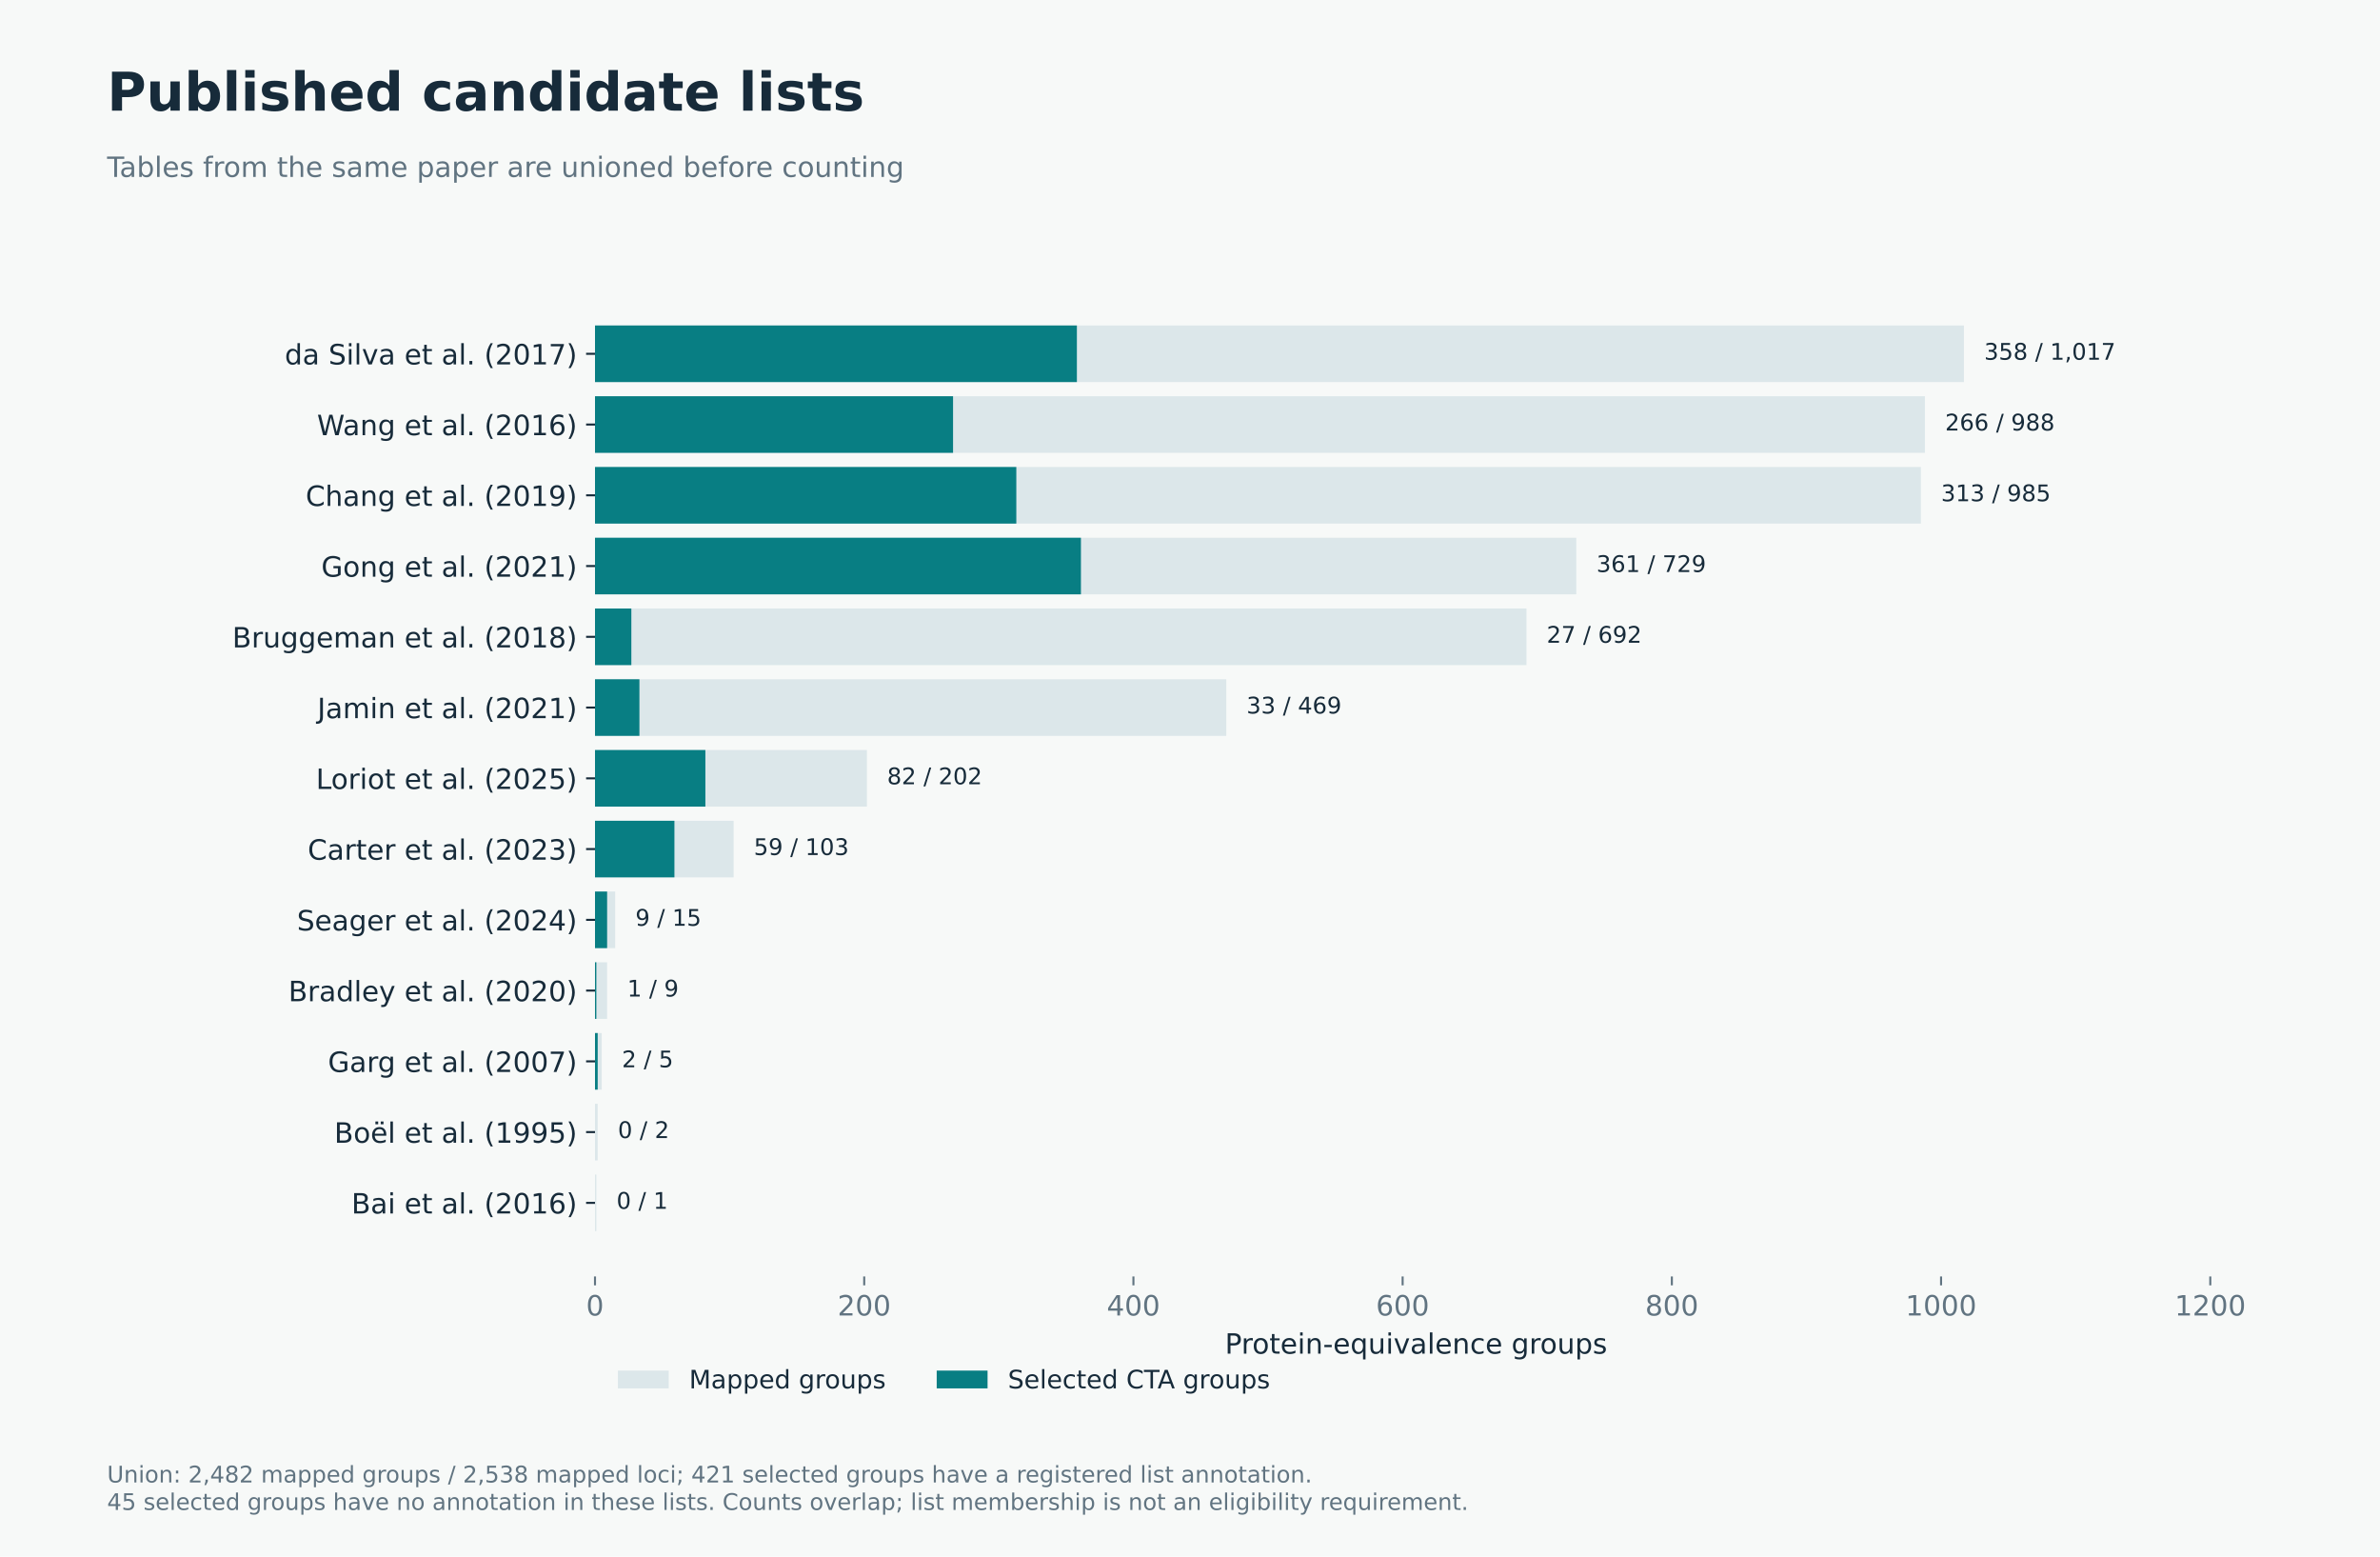
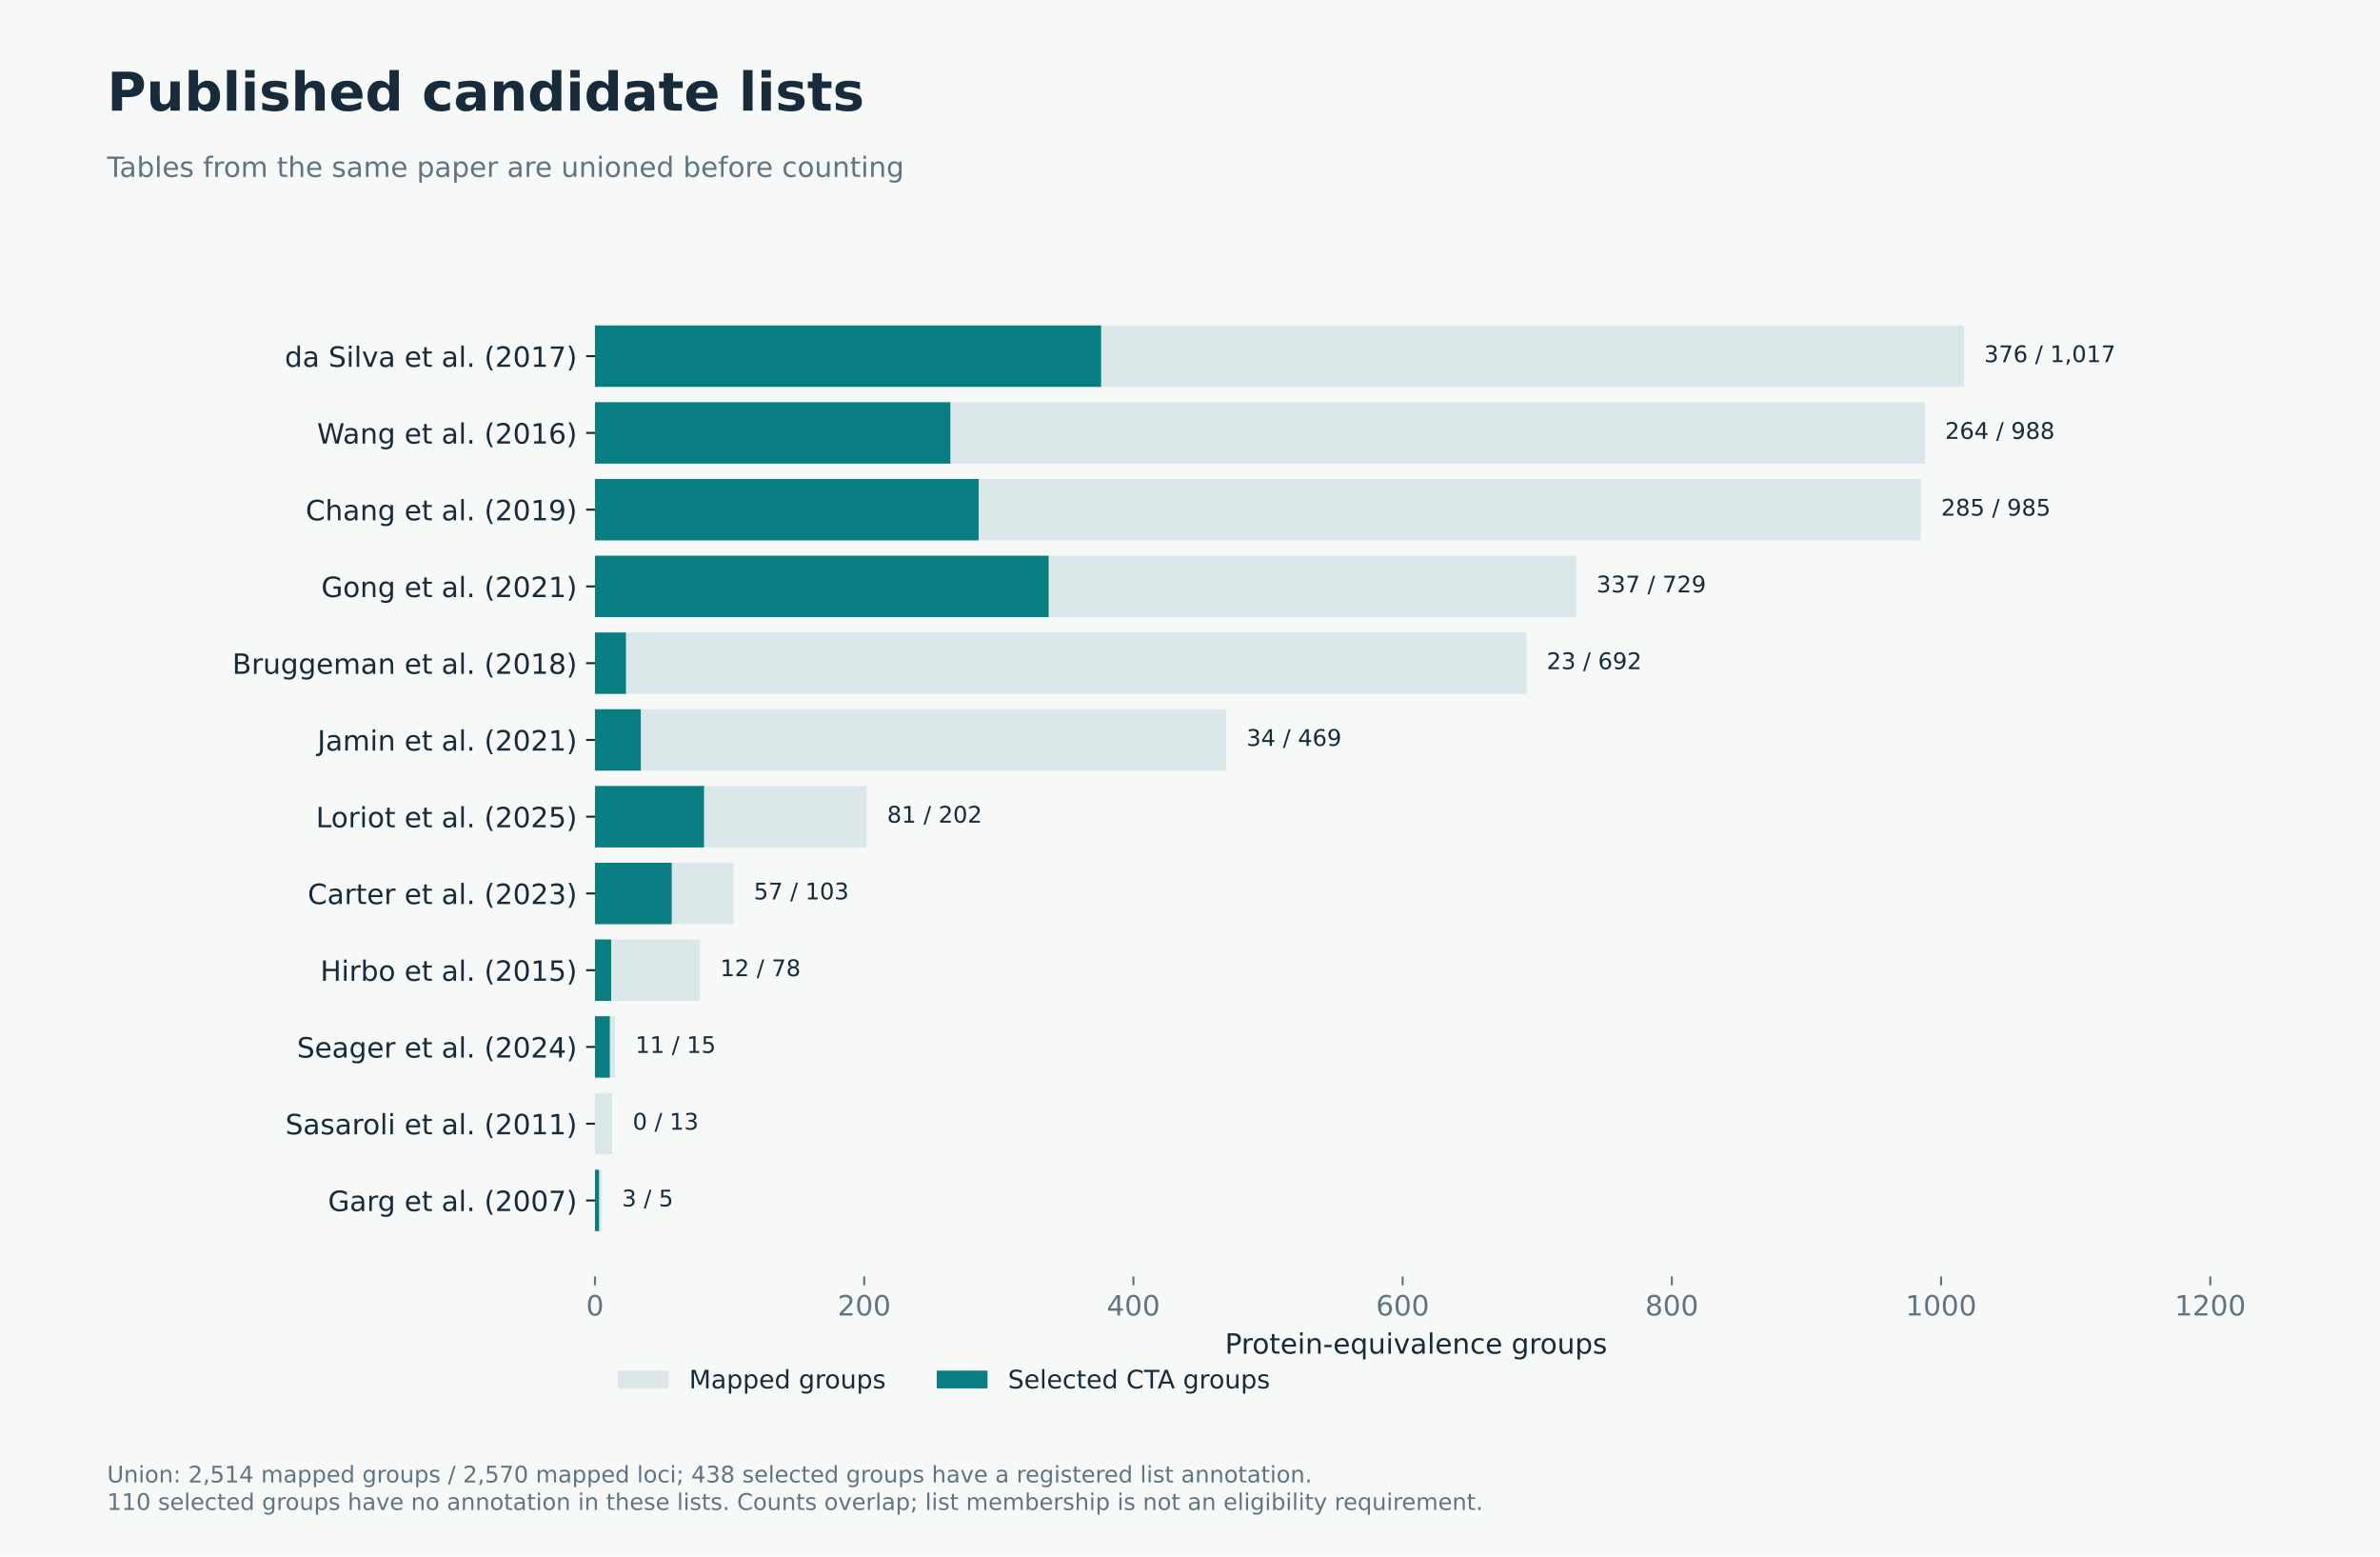
<svg xmlns="http://www.w3.org/2000/svg" xmlns:xlink="http://www.w3.org/1999/xlink" width="936pt" height="612pt" viewBox="0 0 936 612" version="1.1">
  <defs>
    <style type="text/css">*{stroke-linejoin: round; stroke-linecap: butt}</style>
  </defs>
  <g id="figure_1">
    <g id="patch_1">
      <path d="M 0 612  L 936 612  L 936 0  L 0 0  z " style="fill: #f7f9f8" />
    </g>
    <g id="axes_1">
      <g id="patch_2">
        <path d="M 234 501.84  L 879.84 501.84  L 879.84 110.16  L 234 110.16  z " style="fill: #f7f9f8" />
      </g>
      <g id="patch_3">
-         <path d="M 234 127.964  L 772.376 127.964  L 772.376 150.218  L 234 150.218  z " clip-path="url(#pf9a73abfc8)" style="fill: #dce7ea" />
+         <path d="M 234 127.964  L 772.376 127.964  L 772.376 152.104  L 234 152.104  z " clip-path="url(#pf9a73abfc8)" style="fill: #dce7ea" />
      </g>
      <g id="patch_4">
-         <path d="M 234 155.782  L 757.025 155.782  L 757.025 178.036  L 234 178.036  z " clip-path="url(#pf9a73abfc8)" style="fill: #dce7ea" />
+         <path d="M 234 158.139  L 757.025 158.139  L 757.025 182.28  L 234 182.28  z " clip-path="url(#pf9a73abfc8)" style="fill: #dce7ea" />
      </g>
      <g id="patch_5">
-         <path d="M 234 183.6  L 755.436 183.6  L 755.436 205.855  L 234 205.855  z " clip-path="url(#pf9a73abfc8)" style="fill: #dce7ea" />
+         <path d="M 234 188.315  L 755.436 188.315  L 755.436 212.455  L 234 212.455  z " clip-path="url(#pf9a73abfc8)" style="fill: #dce7ea" />
      </g>
      <g id="patch_6">
-         <path d="M 234 211.418  L 619.916 211.418  L 619.916 233.673  L 234 233.673  z " clip-path="url(#pf9a73abfc8)" style="fill: #dce7ea" />
+         <path d="M 234 218.491  L 619.916 218.491  L 619.916 242.631  L 234 242.631  z " clip-path="url(#pf9a73abfc8)" style="fill: #dce7ea" />
      </g>
      <g id="patch_7">
-         <path d="M 234 239.236  L 600.329 239.236  L 600.329 261.491  L 234 261.491  z " clip-path="url(#pf9a73abfc8)" style="fill: #dce7ea" />
+         <path d="M 234 248.666  L 600.329 248.666  L 600.329 272.807  L 234 272.807  z " clip-path="url(#pf9a73abfc8)" style="fill: #dce7ea" />
      </g>
      <g id="patch_8">
-         <path d="M 234 267.055  L 482.278 267.055  L 482.278 289.309  L 234 289.309  z " clip-path="url(#pf9a73abfc8)" style="fill: #dce7ea" />
+         <path d="M 234 278.842  L 482.278 278.842  L 482.278 302.982  L 234 302.982  z " clip-path="url(#pf9a73abfc8)" style="fill: #dce7ea" />
      </g>
      <g id="patch_9">
-         <path d="M 234 294.873  L 340.934 294.873  L 340.934 317.127  L 234 317.127  z " clip-path="url(#pf9a73abfc8)" style="fill: #dce7ea" />
+         <path d="M 234 309.018  L 340.934 309.018  L 340.934 333.158  L 234 333.158  z " clip-path="url(#pf9a73abfc8)" style="fill: #dce7ea" />
      </g>
      <g id="patch_10">
-         <path d="M 234 322.691  L 288.526 322.691  L 288.526 344.945  L 234 344.945  z " clip-path="url(#pf9a73abfc8)" style="fill: #dce7ea" />
+         <path d="M 234 339.193  L 288.526 339.193  L 288.526 363.334  L 234 363.334  z " clip-path="url(#pf9a73abfc8)" style="fill: #dce7ea" />
      </g>
      <g id="patch_11">
-         <path d="M 234 350.509  L 241.941 350.509  L 241.941 372.764  L 234 372.764  z " clip-path="url(#pf9a73abfc8)" style="fill: #dce7ea" />
+         <path d="M 234 369.369  L 275.291 369.369  L 275.291 393.509  L 234 393.509  z " clip-path="url(#pf9a73abfc8)" style="fill: #dce7ea" />
      </g>
      <g id="patch_12">
-         <path d="M 234 378.327  L 238.764 378.327  L 238.764 400.582  L 234 400.582  z " clip-path="url(#pf9a73abfc8)" style="fill: #dce7ea" />
+         <path d="M 234 399.545  L 241.941 399.545  L 241.941 423.685  L 234 423.685  z " clip-path="url(#pf9a73abfc8)" style="fill: #dce7ea" />
      </g>
      <g id="patch_13">
-         <path d="M 234 406.145  L 236.647 406.145  L 236.647 428.4  L 234 428.4  z " clip-path="url(#pf9a73abfc8)" style="fill: #dce7ea" />
+         <path d="M 234 429.72  L 240.882 429.72  L 240.882 453.861  L 234 453.861  z " clip-path="url(#pf9a73abfc8)" style="fill: #dce7ea" />
      </g>
      <g id="patch_14">
-         <path d="M 234 433.964  L 235.059 433.964  L 235.059 456.218  L 234 456.218  z " clip-path="url(#pf9a73abfc8)" style="fill: #dce7ea" />
+         <path d="M 234 459.896  L 236.647 459.896  L 236.647 484.036  L 234 484.036  z " clip-path="url(#pf9a73abfc8)" style="fill: #dce7ea" />
      </g>
      <g id="patch_15">
-         <path d="M 234 461.782  L 234.529 461.782  L 234.529 484.036  L 234 484.036  z " clip-path="url(#pf9a73abfc8)" style="fill: #dce7ea" />
+         <path d="M 234 127.964  L 433.046 127.964  L 433.046 152.104  L 234 152.104  z " clip-path="url(#pf9a73abfc8)" style="fill: #087e83" />
      </g>
      <g id="patch_16">
-         <path d="M 234 127.964  L 423.517 127.964  L 423.517 150.218  L 234 150.218  z " clip-path="url(#pf9a73abfc8)" style="fill: #087e83" />
+         <path d="M 234 158.139  L 373.756 158.139  L 373.756 182.28  L 234 182.28  z " clip-path="url(#pf9a73abfc8)" style="fill: #087e83" />
      </g>
      <g id="patch_17">
-         <path d="M 234 155.782  L 374.814 155.782  L 374.814 178.036  L 234 178.036  z " clip-path="url(#pf9a73abfc8)" style="fill: #087e83" />
+         <path d="M 234 188.315  L 384.872 188.315  L 384.872 212.455  L 234 212.455  z " clip-path="url(#pf9a73abfc8)" style="fill: #087e83" />
      </g>
      <g id="patch_18">
-         <path d="M 234 183.6  L 399.695 183.6  L 399.695 205.855  L 234 205.855  z " clip-path="url(#pf9a73abfc8)" style="fill: #087e83" />
+         <path d="M 234 218.491  L 412.4 218.491  L 412.4 242.631  L 234 242.631  z " clip-path="url(#pf9a73abfc8)" style="fill: #087e83" />
      </g>
      <g id="patch_19">
-         <path d="M 234 211.418  L 425.105 211.418  L 425.105 233.673  L 234 233.673  z " clip-path="url(#pf9a73abfc8)" style="fill: #087e83" />
+         <path d="M 234 248.666  L 246.176 248.666  L 246.176 272.807  L 234 272.807  z " clip-path="url(#pf9a73abfc8)" style="fill: #087e83" />
      </g>
      <g id="patch_20">
-         <path d="M 234 239.236  L 248.293 239.236  L 248.293 261.491  L 234 261.491  z " clip-path="url(#pf9a73abfc8)" style="fill: #087e83" />
+         <path d="M 234 278.842  L 251.999 278.842  L 251.999 302.982  L 234 302.982  z " clip-path="url(#pf9a73abfc8)" style="fill: #087e83" />
      </g>
      <g id="patch_21">
-         <path d="M 234 267.055  L 251.469 267.055  L 251.469 289.309  L 234 289.309  z " clip-path="url(#pf9a73abfc8)" style="fill: #087e83" />
+         <path d="M 234 309.018  L 276.88 309.018  L 276.88 333.158  L 234 333.158  z " clip-path="url(#pf9a73abfc8)" style="fill: #087e83" />
      </g>
      <g id="patch_22">
-         <path d="M 234 294.873  L 277.409 294.873  L 277.409 317.127  L 234 317.127  z " clip-path="url(#pf9a73abfc8)" style="fill: #087e83" />
+         <path d="M 234 339.193  L 264.174 339.193  L 264.174 363.334  L 234 363.334  z " clip-path="url(#pf9a73abfc8)" style="fill: #087e83" />
      </g>
      <g id="patch_23">
-         <path d="M 234 322.691  L 265.233 322.691  L 265.233 344.945  L 234 344.945  z " clip-path="url(#pf9a73abfc8)" style="fill: #087e83" />
+         <path d="M 234 369.369  L 240.353 369.369  L 240.353 393.509  L 234 393.509  z " clip-path="url(#pf9a73abfc8)" style="fill: #087e83" />
      </g>
      <g id="patch_24">
-         <path d="M 234 350.509  L 238.764 350.509  L 238.764 372.764  L 234 372.764  z " clip-path="url(#pf9a73abfc8)" style="fill: #087e83" />
+         <path d="M 234 399.545  L 239.823 399.545  L 239.823 423.685  L 234 423.685  z " clip-path="url(#pf9a73abfc8)" style="fill: #087e83" />
      </g>
      <g id="patch_25">
-         <path d="M 234 378.327  L 234.529 378.327  L 234.529 400.582  L 234 400.582  z " clip-path="url(#pf9a73abfc8)" style="fill: #087e83" />
+         <path d="M 234 429.72  L 234 429.72  L 234 453.861  L 234 453.861  z " clip-path="url(#pf9a73abfc8)" style="fill: #087e83" />
      </g>
      <g id="patch_26">
-         <path d="M 234 406.145  L 235.059 406.145  L 235.059 428.4  L 234 428.4  z " clip-path="url(#pf9a73abfc8)" style="fill: #087e83" />
-       </g>
-       <g id="patch_27">
-         <path d="M 234 433.964  L 234 433.964  L 234 456.218  L 234 456.218  z " clip-path="url(#pf9a73abfc8)" style="fill: #087e83" />
-       </g>
-       <g id="patch_28">
-         <path d="M 234 461.782  L 234 461.782  L 234 484.036  L 234 484.036  z " clip-path="url(#pf9a73abfc8)" style="fill: #087e83" />
+         <path d="M 234 459.896  L 235.588 459.896  L 235.588 484.036  L 234 484.036  z " clip-path="url(#pf9a73abfc8)" style="fill: #087e83" />
      </g>
      <g id="matplotlib.axis_1">
        <g id="xtick_1">
          <g id="line2d_1">
            <defs>
              <path id="m81388877d2" d="M 0 0  L 0 3.5  " style="stroke: #617481; stroke-width: 0.8" />
            </defs>
            <g>
              <use xlink:href="#m81388877d2" x="234" y="501.84" style="fill: #617481; stroke: #617481; stroke-width: 0.8" />
            </g>
          </g>
          <g id="text_1">
            <text style="font-size: 11px; font-family: 'DejaVu Sans'; text-anchor: middle; fill: #617481" x="234" y="517.197" transform="rotate(-0 234 517.1974)">0</text>
          </g>
        </g>
        <g id="xtick_2">
          <g id="line2d_2">
            <g>
              <use xlink:href="#m81388877d2" x="339.875" y="501.84" style="fill: #617481; stroke: #617481; stroke-width: 0.8" />
            </g>
          </g>
          <g id="text_2">
            <text style="font-size: 11px; font-family: 'DejaVu Sans'; text-anchor: middle; fill: #617481" x="339.875" y="517.197" transform="rotate(-0 339.8754 517.1974)">200</text>
          </g>
        </g>
        <g id="xtick_3">
          <g id="line2d_3">
            <g>
              <use xlink:href="#m81388877d2" x="445.751" y="501.84" style="fill: #617481; stroke: #617481; stroke-width: 0.8" />
            </g>
          </g>
          <g id="text_3">
            <text style="font-size: 11px; font-family: 'DejaVu Sans'; text-anchor: middle; fill: #617481" x="445.751" y="517.197" transform="rotate(-0 445.7508 517.1974)">400</text>
          </g>
        </g>
        <g id="xtick_4">
          <g id="line2d_4">
            <g>
              <use xlink:href="#m81388877d2" x="551.626" y="501.84" style="fill: #617481; stroke: #617481; stroke-width: 0.8" />
            </g>
          </g>
          <g id="text_4">
            <text style="font-size: 11px; font-family: 'DejaVu Sans'; text-anchor: middle; fill: #617481" x="551.626" y="517.197" transform="rotate(-0 551.6262 517.1974)">600</text>
          </g>
        </g>
        <g id="xtick_5">
          <g id="line2d_5">
            <g>
              <use xlink:href="#m81388877d2" x="657.502" y="501.84" style="fill: #617481; stroke: #617481; stroke-width: 0.8" />
            </g>
          </g>
          <g id="text_5">
            <text style="font-size: 11px; font-family: 'DejaVu Sans'; text-anchor: middle; fill: #617481" x="657.502" y="517.197" transform="rotate(-0 657.5016 517.1974)">800</text>
          </g>
        </g>
        <g id="xtick_6">
          <g id="line2d_6">
            <g>
              <use xlink:href="#m81388877d2" x="763.377" y="501.84" style="fill: #617481; stroke: #617481; stroke-width: 0.8" />
            </g>
          </g>
          <g id="text_6">
            <text style="font-size: 11px; font-family: 'DejaVu Sans'; text-anchor: middle; fill: #617481" x="763.377" y="517.197" transform="rotate(-0 763.377 517.1974)">1000</text>
          </g>
        </g>
        <g id="xtick_7">
          <g id="line2d_7">
            <g>
              <use xlink:href="#m81388877d2" x="869.252" y="501.84" style="fill: #617481; stroke: #617481; stroke-width: 0.8" />
            </g>
          </g>
          <g id="text_7">
            <text style="font-size: 11px; font-family: 'DejaVu Sans'; text-anchor: middle; fill: #617481" x="869.252" y="517.197" transform="rotate(-0 869.2525 517.1974)">1200</text>
          </g>
        </g>
        <g id="text_8">
          <text style="font-size: 11px; font-family: 'DejaVu Sans'; text-anchor: middle; fill: #172b3a" x="556.92" y="532.198" transform="rotate(-0 556.92 532.1983)">Protein-equivalence groups</text>
        </g>
      </g>
      <g id="matplotlib.axis_2">
        <g id="ytick_1">
          <g id="line2d_8">
            <defs>
              <path id="m4f1054540c" d="M 0 0  L -3.5 0  " style="stroke: #172b3a; stroke-width: 0.8" />
            </defs>
            <g>
-               <use xlink:href="#m4f1054540c" x="234" y="139.091" style="fill: #172b3a; stroke: #172b3a; stroke-width: 0.8" />
+               <use xlink:href="#m4f1054540c" x="234" y="140.034" style="fill: #172b3a; stroke: #172b3a; stroke-width: 0.8" />
            </g>
          </g>
          <g id="text_9">
-             <text style="font-size: 11px; font-family: 'DejaVu Sans'; text-anchor: end; fill: #172b3a" x="227" y="143.27" transform="rotate(-0 227 143.27)">da Silva et al. (2017)</text>
+             <text style="font-size: 11px; font-family: 'DejaVu Sans'; text-anchor: end; fill: #172b3a" x="227" y="144.213" transform="rotate(-0 227 144.213)">da Silva et al. (2017)</text>
          </g>
        </g>
        <g id="ytick_2">
          <g id="line2d_9">
            <g>
-               <use xlink:href="#m4f1054540c" x="234" y="166.909" style="fill: #172b3a; stroke: #172b3a; stroke-width: 0.8" />
+               <use xlink:href="#m4f1054540c" x="234" y="170.21" style="fill: #172b3a; stroke: #172b3a; stroke-width: 0.8" />
            </g>
          </g>
          <g id="text_10">
-             <text style="font-size: 11px; font-family: 'DejaVu Sans'; text-anchor: end; fill: #172b3a" x="227" y="171.088" transform="rotate(-0 227 171.0882)">Wang et al. (2016)</text>
+             <text style="font-size: 11px; font-family: 'DejaVu Sans'; text-anchor: end; fill: #172b3a" x="227" y="174.389" transform="rotate(-0 227 174.3887)">Wang et al. (2016)</text>
          </g>
        </g>
        <g id="ytick_3">
          <g id="line2d_10">
            <g>
-               <use xlink:href="#m4f1054540c" x="234" y="194.727" style="fill: #172b3a; stroke: #172b3a; stroke-width: 0.8" />
+               <use xlink:href="#m4f1054540c" x="234" y="200.385" style="fill: #172b3a; stroke: #172b3a; stroke-width: 0.8" />
            </g>
          </g>
          <g id="text_11">
-             <text style="font-size: 11px; font-family: 'DejaVu Sans'; text-anchor: end; fill: #172b3a" x="227" y="198.906" transform="rotate(-0 227 198.9064)">Chang et al. (2019)</text>
+             <text style="font-size: 11px; font-family: 'DejaVu Sans'; text-anchor: end; fill: #172b3a" x="227" y="204.564" transform="rotate(-0 227 204.5643)">Chang et al. (2019)</text>
          </g>
        </g>
        <g id="ytick_4">
          <g id="line2d_11">
            <g>
-               <use xlink:href="#m4f1054540c" x="234" y="222.545" style="fill: #172b3a; stroke: #172b3a; stroke-width: 0.8" />
+               <use xlink:href="#m4f1054540c" x="234" y="230.561" style="fill: #172b3a; stroke: #172b3a; stroke-width: 0.8" />
            </g>
          </g>
          <g id="text_12">
-             <text style="font-size: 11px; font-family: 'DejaVu Sans'; text-anchor: end; fill: #172b3a" x="227" y="226.725" transform="rotate(-0 227 226.7246)">Gong et al. (2021)</text>
+             <text style="font-size: 11px; font-family: 'DejaVu Sans'; text-anchor: end; fill: #172b3a" x="227" y="234.74" transform="rotate(-0 227 234.74)">Gong et al. (2021)</text>
          </g>
        </g>
        <g id="ytick_5">
          <g id="line2d_12">
            <g>
-               <use xlink:href="#m4f1054540c" x="234" y="250.364" style="fill: #172b3a; stroke: #172b3a; stroke-width: 0.8" />
+               <use xlink:href="#m4f1054540c" x="234" y="260.737" style="fill: #172b3a; stroke: #172b3a; stroke-width: 0.8" />
            </g>
          </g>
          <g id="text_13">
-             <text style="font-size: 11px; font-family: 'DejaVu Sans'; text-anchor: end; fill: #172b3a" x="227" y="254.543" transform="rotate(-0 227 254.5428)">Bruggeman et al. (2018)</text>
+             <text style="font-size: 11px; font-family: 'DejaVu Sans'; text-anchor: end; fill: #172b3a" x="227" y="264.916" transform="rotate(-0 227 264.9157)">Bruggeman et al. (2018)</text>
          </g>
        </g>
        <g id="ytick_6">
          <g id="line2d_13">
            <g>
-               <use xlink:href="#m4f1054540c" x="234" y="278.182" style="fill: #172b3a; stroke: #172b3a; stroke-width: 0.8" />
+               <use xlink:href="#m4f1054540c" x="234" y="290.912" style="fill: #172b3a; stroke: #172b3a; stroke-width: 0.8" />
            </g>
          </g>
          <g id="text_14">
-             <text style="font-size: 11px; font-family: 'DejaVu Sans'; text-anchor: end; fill: #172b3a" x="227" y="282.361" transform="rotate(-0 227 282.361)">Jamin et al. (2021)</text>
+             <text style="font-size: 11px; font-family: 'DejaVu Sans'; text-anchor: end; fill: #172b3a" x="227" y="295.091" transform="rotate(-0 227 295.0913)">Jamin et al. (2021)</text>
          </g>
        </g>
        <g id="ytick_7">
          <g id="line2d_14">
            <g>
-               <use xlink:href="#m4f1054540c" x="234" y="306" style="fill: #172b3a; stroke: #172b3a; stroke-width: 0.8" />
+               <use xlink:href="#m4f1054540c" x="234" y="321.088" style="fill: #172b3a; stroke: #172b3a; stroke-width: 0.8" />
            </g>
          </g>
          <g id="text_15">
-             <text style="font-size: 11px; font-family: 'DejaVu Sans'; text-anchor: end; fill: #172b3a" x="227" y="310.179" transform="rotate(-0 227 310.1791)">Loriot et al. (2025)</text>
+             <text style="font-size: 11px; font-family: 'DejaVu Sans'; text-anchor: end; fill: #172b3a" x="227" y="325.267" transform="rotate(-0 227 325.267)">Loriot et al. (2025)</text>
          </g>
        </g>
        <g id="ytick_8">
          <g id="line2d_15">
            <g>
-               <use xlink:href="#m4f1054540c" x="234" y="333.818" style="fill: #172b3a; stroke: #172b3a; stroke-width: 0.8" />
+               <use xlink:href="#m4f1054540c" x="234" y="351.263" style="fill: #172b3a; stroke: #172b3a; stroke-width: 0.8" />
            </g>
          </g>
          <g id="text_16">
-             <text style="font-size: 11px; font-family: 'DejaVu Sans'; text-anchor: end; fill: #172b3a" x="227" y="337.997" transform="rotate(-0 227 337.9973)">Carter et al. (2023)</text>
+             <text style="font-size: 11px; font-family: 'DejaVu Sans'; text-anchor: end; fill: #172b3a" x="227" y="355.443" transform="rotate(-0 227 355.4426)">Carter et al. (2023)</text>
          </g>
        </g>
        <g id="ytick_9">
          <g id="line2d_16">
            <g>
-               <use xlink:href="#m4f1054540c" x="234" y="361.636" style="fill: #172b3a; stroke: #172b3a; stroke-width: 0.8" />
+               <use xlink:href="#m4f1054540c" x="234" y="381.439" style="fill: #172b3a; stroke: #172b3a; stroke-width: 0.8" />
            </g>
          </g>
          <g id="text_17">
-             <text style="font-size: 11px; font-family: 'DejaVu Sans'; text-anchor: end; fill: #172b3a" x="227" y="365.816" transform="rotate(-0 227 365.8155)">Seager et al. (2024)</text>
+             <text style="font-size: 11px; font-family: 'DejaVu Sans'; text-anchor: end; fill: #172b3a" x="227" y="385.618" transform="rotate(-0 227 385.6183)">Hirbo et al. (2015)</text>
          </g>
        </g>
        <g id="ytick_10">
          <g id="line2d_17">
            <g>
-               <use xlink:href="#m4f1054540c" x="234" y="389.455" style="fill: #172b3a; stroke: #172b3a; stroke-width: 0.8" />
+               <use xlink:href="#m4f1054540c" x="234" y="411.615" style="fill: #172b3a; stroke: #172b3a; stroke-width: 0.8" />
            </g>
          </g>
          <g id="text_18">
-             <text style="font-size: 11px; font-family: 'DejaVu Sans'; text-anchor: end; fill: #172b3a" x="227" y="393.634" transform="rotate(-0 227 393.6337)">Bradley et al. (2020)</text>
+             <text style="font-size: 11px; font-family: 'DejaVu Sans'; text-anchor: end; fill: #172b3a" x="227" y="415.794" transform="rotate(-0 227 415.7939)">Seager et al. (2024)</text>
          </g>
        </g>
        <g id="ytick_11">
          <g id="line2d_18">
            <g>
-               <use xlink:href="#m4f1054540c" x="234" y="417.273" style="fill: #172b3a; stroke: #172b3a; stroke-width: 0.8" />
+               <use xlink:href="#m4f1054540c" x="234" y="441.79" style="fill: #172b3a; stroke: #172b3a; stroke-width: 0.8" />
            </g>
          </g>
          <g id="text_19">
-             <text style="font-size: 11px; font-family: 'DejaVu Sans'; text-anchor: end; fill: #172b3a" x="227" y="421.452" transform="rotate(-0 227 421.4519)">Garg et al. (2007)</text>
+             <text style="font-size: 11px; font-family: 'DejaVu Sans'; text-anchor: end; fill: #172b3a" x="227" y="445.97" transform="rotate(-0 227 445.9696)">Sasaroli et al. (2011)</text>
          </g>
        </g>
        <g id="ytick_12">
          <g id="line2d_19">
            <g>
-               <use xlink:href="#m4f1054540c" x="234" y="445.091" style="fill: #172b3a; stroke: #172b3a; stroke-width: 0.8" />
+               <use xlink:href="#m4f1054540c" x="234" y="471.966" style="fill: #172b3a; stroke: #172b3a; stroke-width: 0.8" />
            </g>
          </g>
          <g id="text_20">
-             <text style="font-size: 11px; font-family: 'DejaVu Sans'; text-anchor: end; fill: #172b3a" x="227" y="449.27" transform="rotate(-0 227 449.2701)">Boël et al. (1995)</text>
-           </g>
-         </g>
-         <g id="ytick_13">
-           <g id="line2d_20">
-             <g>
-               <use xlink:href="#m4f1054540c" x="234" y="472.909" style="fill: #172b3a; stroke: #172b3a; stroke-width: 0.8" />
-             </g>
-           </g>
-           <g id="text_21">
-             <text style="font-size: 11px; font-family: 'DejaVu Sans'; text-anchor: end; fill: #172b3a" x="227" y="477.088" transform="rotate(-0 227 477.0882)">Bai et al. (2016)</text>
-           </g>
-         </g>
+             <text style="font-size: 11px; font-family: 'DejaVu Sans'; text-anchor: end; fill: #172b3a" x="227" y="476.145" transform="rotate(-0 227 476.1452)">Garg et al. (2007)</text>
+           </g>
+         </g>
+       </g>
+       <g id="text_21">
+         <text style="font-size: 9px; font-family: 'DejaVu Sans'; text-anchor: start; fill: #172b3a" x="780.317" y="142.372" transform="rotate(-0 780.3171 142.3718)">376 / 1,017</text>
      </g>
      <g id="text_22">
-         <text style="font-size: 9px; font-family: 'DejaVu Sans'; text-anchor: start; fill: #172b3a" x="780.317" y="141.429" transform="rotate(-0 780.3171 141.4288)">358 / 1,017</text>
+         <text style="font-size: 9px; font-family: 'DejaVu Sans'; text-anchor: start; fill: #172b3a" x="764.965" y="172.547" transform="rotate(-0 764.9652 172.5474)">264 / 988</text>
      </g>
      <g id="text_23">
-         <text style="font-size: 9px; font-family: 'DejaVu Sans'; text-anchor: start; fill: #172b3a" x="764.965" y="169.247" transform="rotate(-0 764.9652 169.247)">266 / 988</text>
+         <text style="font-size: 9px; font-family: 'DejaVu Sans'; text-anchor: start; fill: #172b3a" x="763.377" y="202.723" transform="rotate(-0 763.377 202.7231)">285 / 985</text>
      </g>
      <g id="text_24">
-         <text style="font-size: 9px; font-family: 'DejaVu Sans'; text-anchor: start; fill: #172b3a" x="763.377" y="197.065" transform="rotate(-0 763.377 197.0652)">313 / 985</text>
+         <text style="font-size: 9px; font-family: 'DejaVu Sans'; text-anchor: start; fill: #172b3a" x="627.857" y="232.899" transform="rotate(-0 627.8565 232.8988)">337 / 729</text>
      </g>
      <g id="text_25">
-         <text style="font-size: 9px; font-family: 'DejaVu Sans'; text-anchor: start; fill: #172b3a" x="627.857" y="224.883" transform="rotate(-0 627.8565 224.8833)">361 / 729</text>
+         <text style="font-size: 9px; font-family: 'DejaVu Sans'; text-anchor: start; fill: #172b3a" x="608.27" y="263.074" transform="rotate(-0 608.2696 263.0744)">23 / 692</text>
      </g>
      <g id="text_26">
-         <text style="font-size: 9px; font-family: 'DejaVu Sans'; text-anchor: start; fill: #172b3a" x="608.27" y="252.702" transform="rotate(-0 608.2696 252.7015)">27 / 692</text>
+         <text style="font-size: 9px; font-family: 'DejaVu Sans'; text-anchor: start; fill: #172b3a" x="490.218" y="293.25" transform="rotate(-0 490.2185 293.2501)">34 / 469</text>
      </g>
      <g id="text_27">
-         <text style="font-size: 9px; font-family: 'DejaVu Sans'; text-anchor: start; fill: #172b3a" x="490.218" y="280.52" transform="rotate(-0 490.2185 280.5197)">33 / 469</text>
+         <text style="font-size: 9px; font-family: 'DejaVu Sans'; text-anchor: start; fill: #172b3a" x="348.875" y="323.426" transform="rotate(-0 348.8748 323.4257)">81 / 202</text>
      </g>
      <g id="text_28">
-         <text style="font-size: 9px; font-family: 'DejaVu Sans'; text-anchor: start; fill: #172b3a" x="348.875" y="308.338" transform="rotate(-0 348.8748 308.3379)">82 / 202</text>
+         <text style="font-size: 9px; font-family: 'DejaVu Sans'; text-anchor: start; fill: #172b3a" x="296.466" y="353.601" transform="rotate(-0 296.4665 353.6014)">57 / 103</text>
      </g>
      <g id="text_29">
-         <text style="font-size: 9px; font-family: 'DejaVu Sans'; text-anchor: start; fill: #172b3a" x="296.466" y="336.156" transform="rotate(-0 296.4665 336.1561)">59 / 103</text>
+         <text style="font-size: 9px; font-family: 'DejaVu Sans'; text-anchor: start; fill: #172b3a" x="283.232" y="383.777" transform="rotate(-0 283.2321 383.777)">12 / 78</text>
      </g>
      <g id="text_30">
-         <text style="font-size: 9px; font-family: 'DejaVu Sans'; text-anchor: start; fill: #172b3a" x="249.881" y="363.974" transform="rotate(-0 249.8813 363.9743)">9 / 15</text>
+         <text style="font-size: 9px; font-family: 'DejaVu Sans'; text-anchor: start; fill: #172b3a" x="249.881" y="413.953" transform="rotate(-0 249.8813 413.9527)">11 / 15</text>
      </g>
      <g id="text_31">
-         <text style="font-size: 9px; font-family: 'DejaVu Sans'; text-anchor: start; fill: #172b3a" x="246.705" y="391.792" transform="rotate(-0 246.705 391.7924)">1 / 9</text>
+         <text style="font-size: 9px; font-family: 'DejaVu Sans'; text-anchor: start; fill: #172b3a" x="248.823" y="444.128" transform="rotate(-0 248.8226 444.1283)">0 / 13</text>
      </g>
      <g id="text_32">
-         <text style="font-size: 9px; font-family: 'DejaVu Sans'; text-anchor: start; fill: #172b3a" x="244.588" y="419.611" transform="rotate(-0 244.5875 419.6106)">2 / 5</text>
-       </g>
-       <g id="text_33">
-         <text style="font-size: 9px; font-family: 'DejaVu Sans'; text-anchor: start; fill: #172b3a" x="242.999" y="447.429" transform="rotate(-0 242.9994 447.4288)">0 / 2</text>
-       </g>
-       <g id="text_34">
-         <text style="font-size: 9px; font-family: 'DejaVu Sans'; text-anchor: start; fill: #172b3a" x="242.47" y="475.247" transform="rotate(-0 242.47 475.247)">0 / 1</text>
+         <text style="font-size: 9px; font-family: 'DejaVu Sans'; text-anchor: start; fill: #172b3a" x="244.588" y="474.304" transform="rotate(-0 244.5875 474.304)">3 / 5</text>
      </g>
      <g id="legend_1">
-         <g id="patch_29">
+         <g id="patch_27">
          <path d="M 243 545.856  L 263 545.856  L 263 538.856  L 243 538.856  z " style="fill: #dce7ea" />
        </g>
-         <g id="text_35">
+         <g id="text_33">
          <text style="font-size: 10px; font-family: 'DejaVu Sans'; text-anchor: start; fill: #172b3a" x="271" y="545.856" transform="rotate(-0 271 545.856)">Mapped groups</text>
        </g>
-         <g id="patch_30">
+         <g id="patch_28">
          <path d="M 368.386 545.856  L 388.386 545.856  L 388.386 538.856  L 368.386 538.856  z " style="fill: #087e83" />
        </g>
-         <g id="text_36">
+         <g id="text_34">
          <text style="font-size: 10px; font-family: 'DejaVu Sans'; text-anchor: start; fill: #172b3a" x="396.386" y="545.856" transform="rotate(-0 396.3859 545.856)">Selected CTA groups</text>
        </g>
      </g>
    </g>
+     <g id="text_35">
+       <text style="font-weight: 700; font-size: 21px; font-family: 'DejaVu Sans'; text-anchor: start; fill: #172b3a" x="42.12" y="43.497" transform="rotate(-0 42.12 43.49672)">Published candidate lists</text>
+     </g>
+     <g id="text_36">
+       <text style="font-size: 11px; font-family: 'DejaVu Sans'; text-anchor: start; fill: #617481" x="42.12" y="69.558" transform="rotate(-0 42.12 69.55828)">Tables from the same paper are unioned before counting</text>
+     </g>
    <g id="text_37">
-       <text style="font-weight: 700; font-size: 21px; font-family: 'DejaVu Sans'; text-anchor: start; fill: #172b3a" x="42.12" y="43.497" transform="rotate(-0 42.12 43.49672)">Published candidate lists</text>
-     </g>
-     <g id="text_38">
-       <text style="font-size: 11px; font-family: 'DejaVu Sans'; text-anchor: start; fill: #617481" x="42.12" y="69.558" transform="rotate(-0 42.12 69.55828)">Tables from the same paper are unioned before counting</text>
-     </g>
-     <g id="text_39">
-       <text style="font-size: 9px; font-family: 'DejaVu Sans'; fill: #617481" transform="translate(42.12 582.8346)">Union: 2,482 mapped groups / 2,538 mapped loci; 421 selected groups have a registered list annotation.</text>
-       <text style="font-size: 9px; font-family: 'DejaVu Sans'; fill: #617481" transform="translate(42.12 593.637)">45 selected groups have no annotation in these lists. Counts overlap; list membership is not an eligibility requirement.</text>
+       <text style="font-size: 9px; font-family: 'DejaVu Sans'; fill: #617481" transform="translate(42.12 582.8346)">Union: 2,514 mapped groups / 2,570 mapped loci; 438 selected groups have a registered list annotation.</text>
+       <text style="font-size: 9px; font-family: 'DejaVu Sans'; fill: #617481" transform="translate(42.12 593.637)">110 selected groups have no annotation in these lists. Counts overlap; list membership is not an eligibility requirement.</text>
    </g>
  </g>
  <defs>
    <clipPath id="pf9a73abfc8">
      <rect x="234" y="110.16" width="645.84" height="391.68" />
    </clipPath>
  </defs>
</svg>
